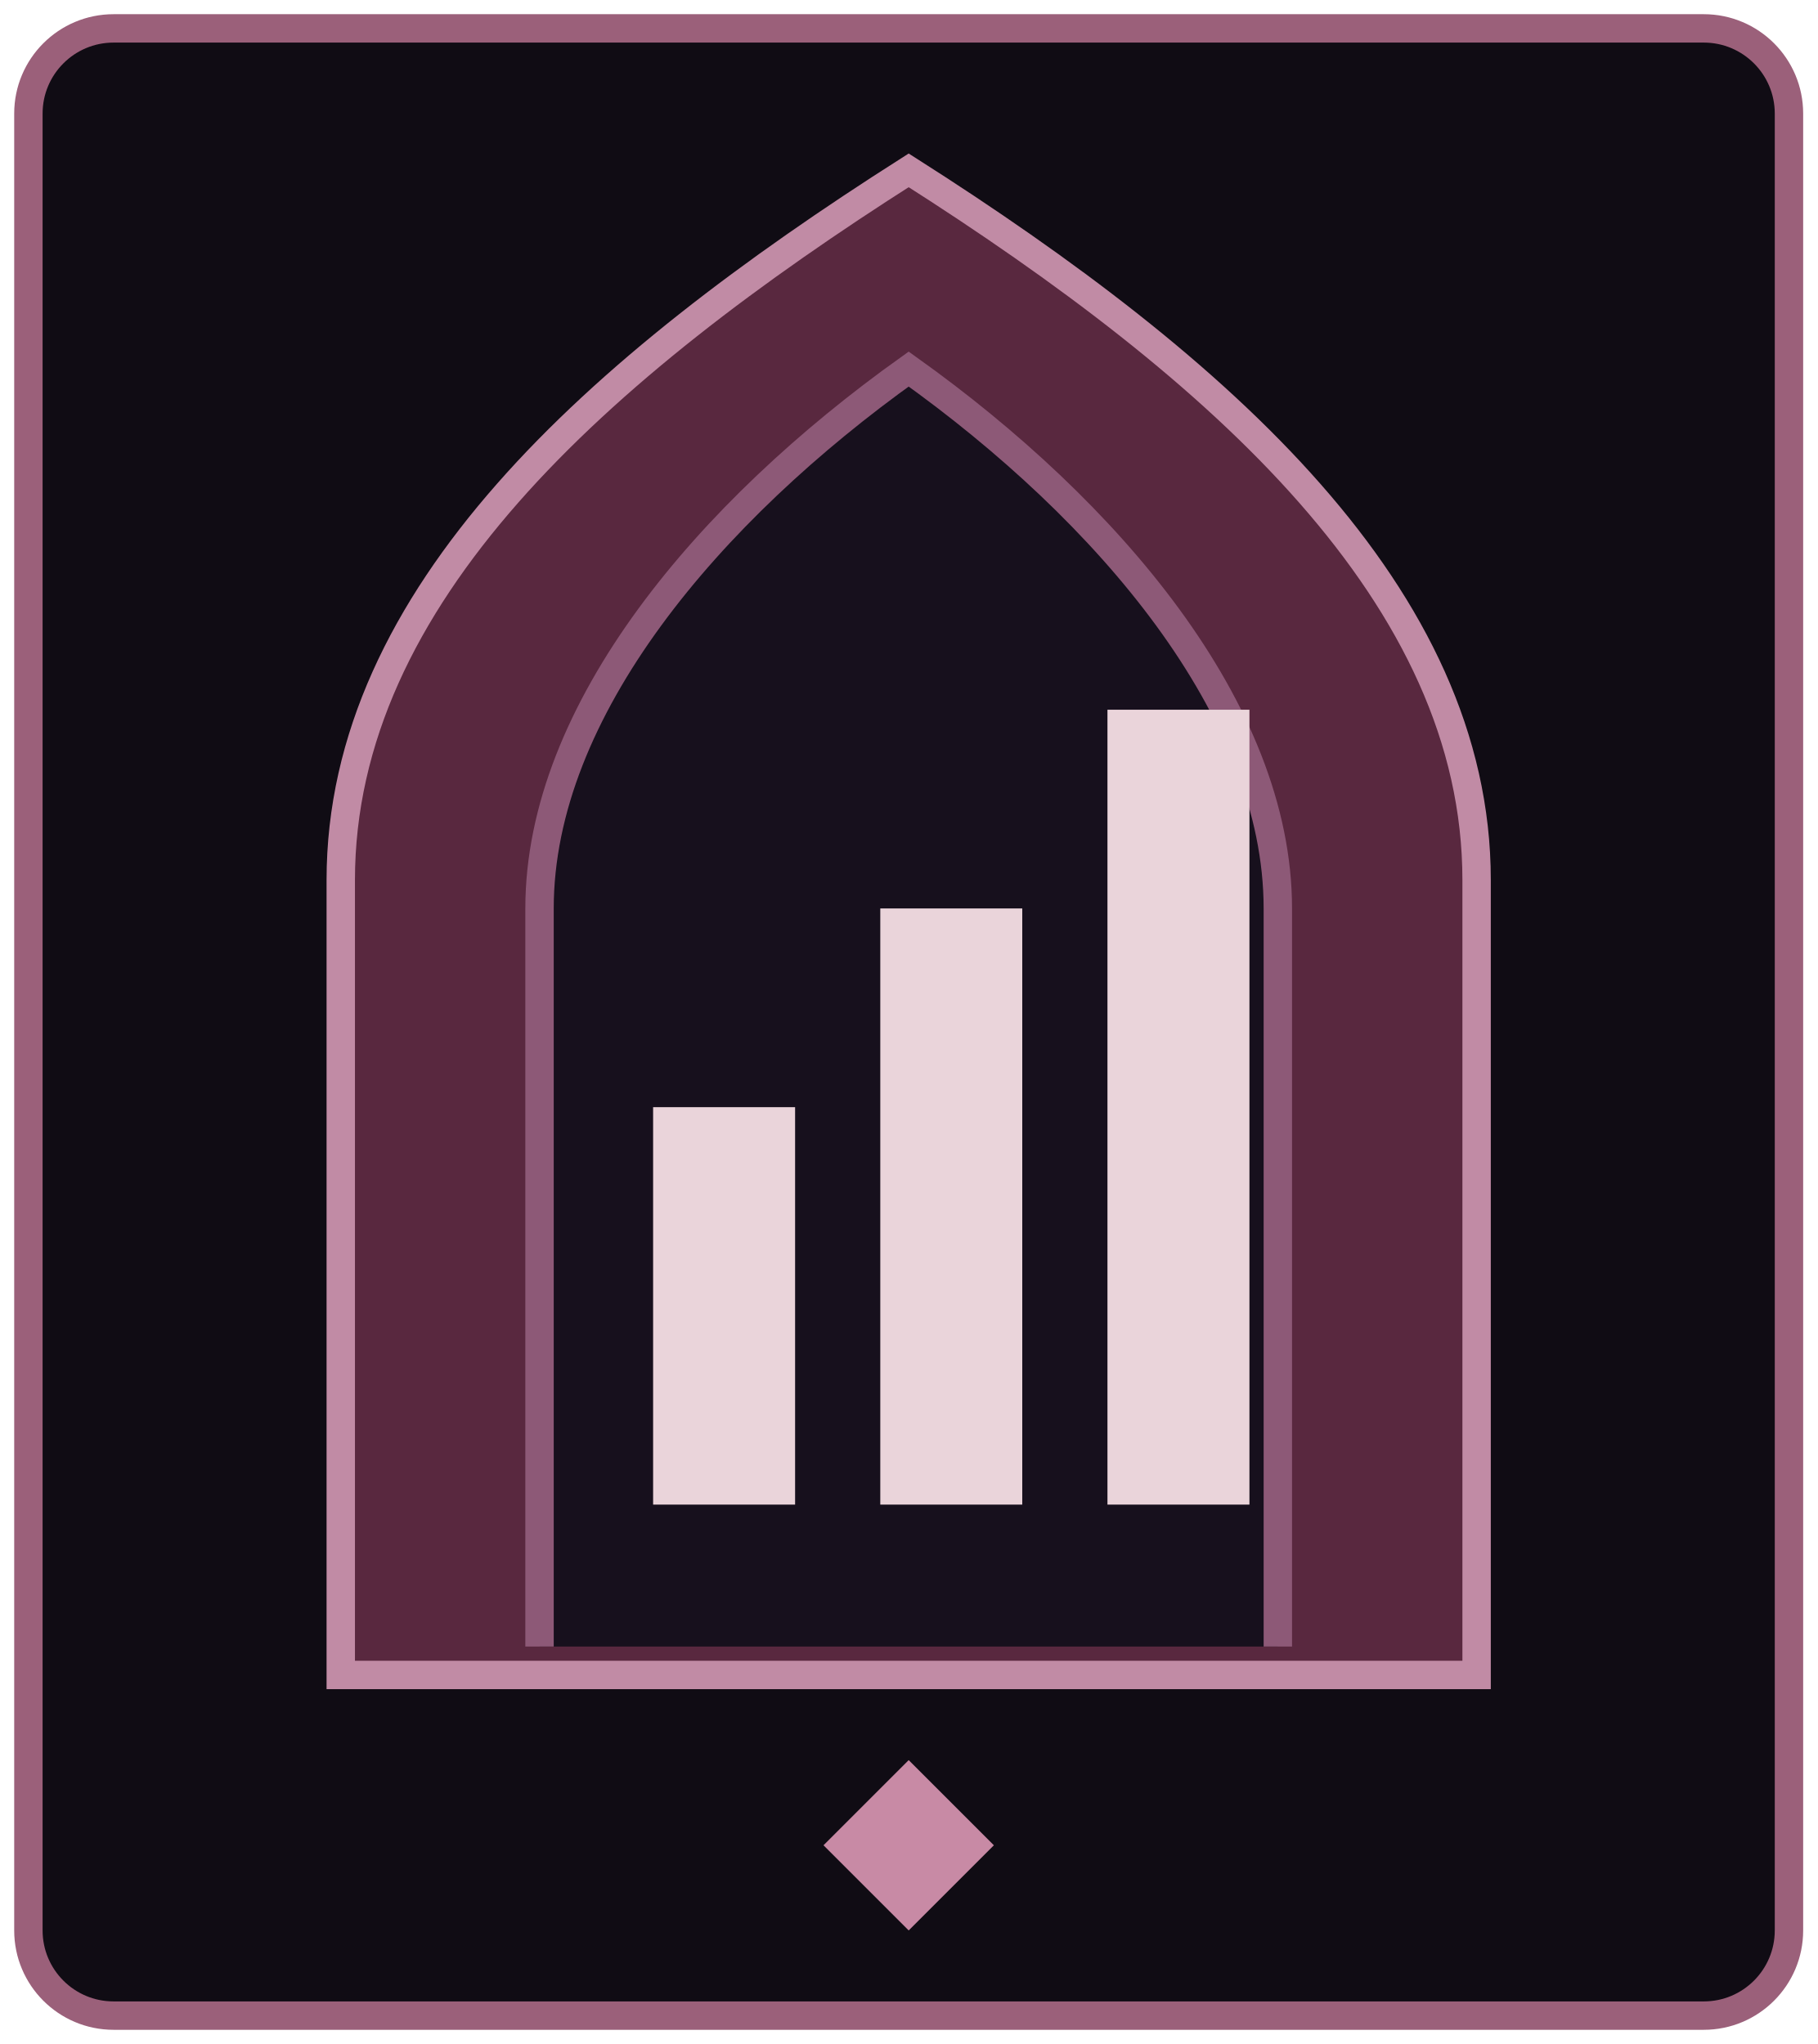
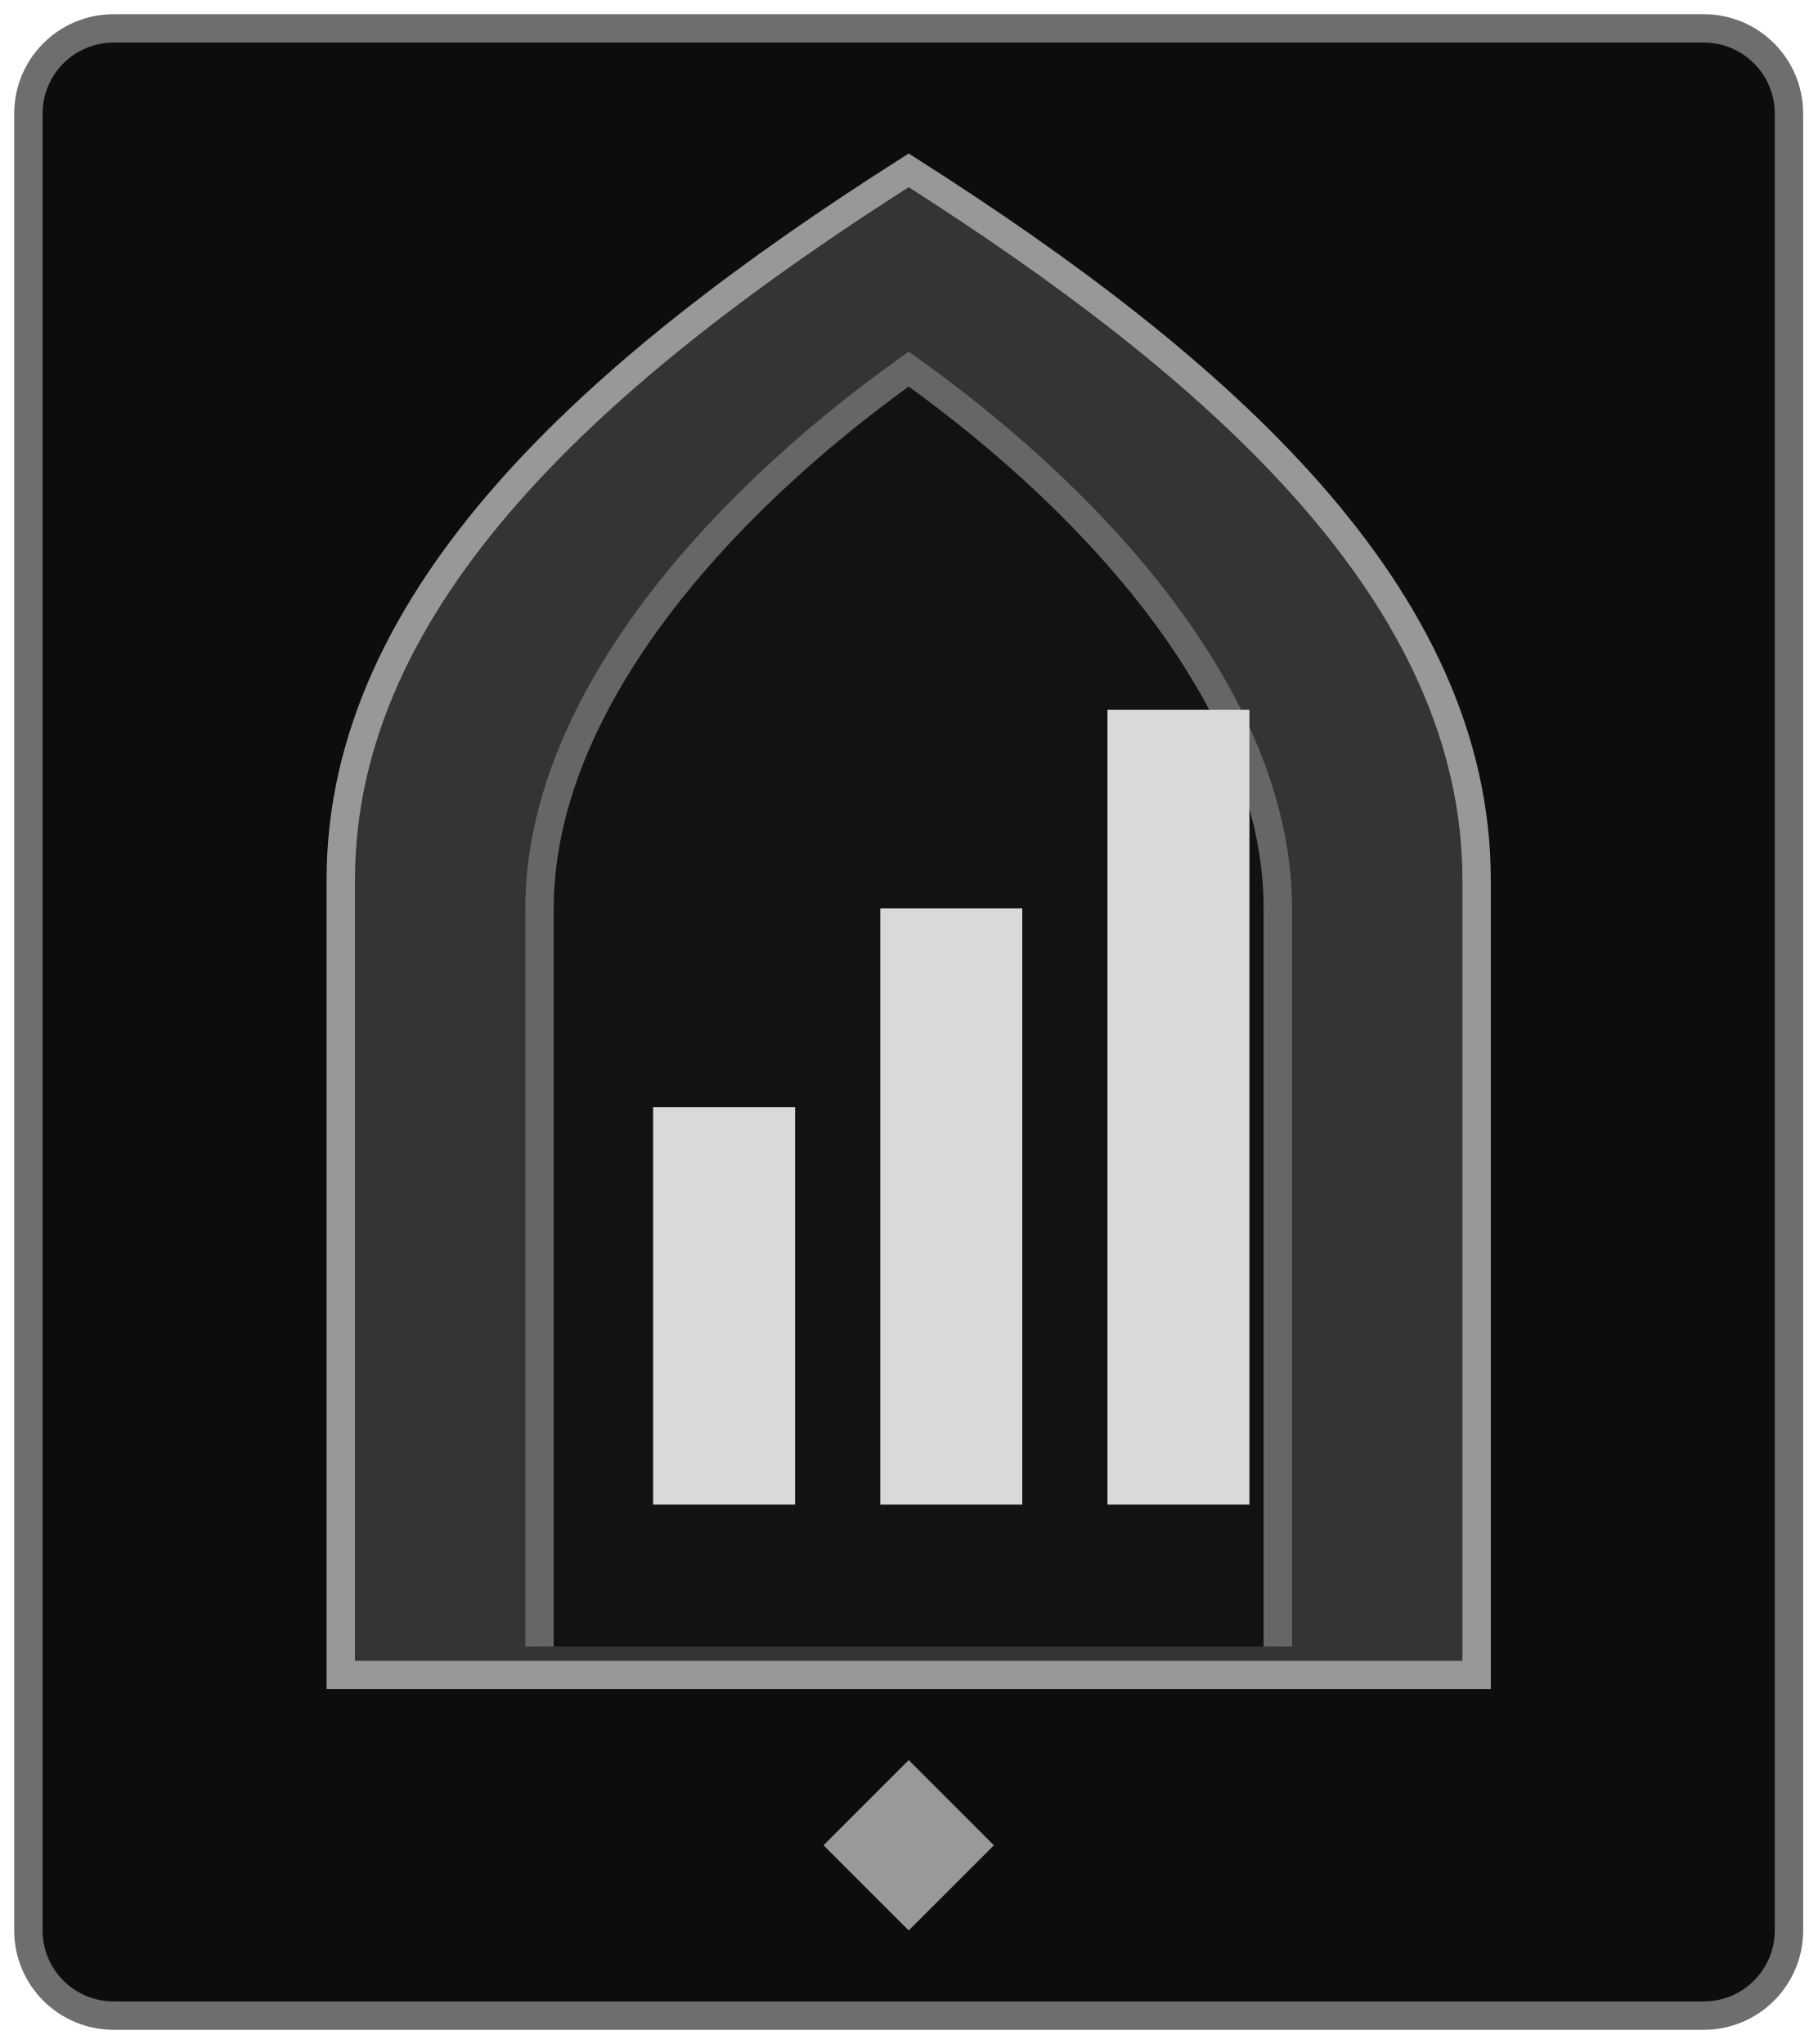
<svg xmlns="http://www.w3.org/2000/svg" viewBox="0 0 64 72">
-   <rect x="1" y="1" width="62" height="70" rx="3" fill="#100c14" stroke="#9b607a" />
-   <path d="M12 59V31C12 21 21 13 32 6c11 7 20 15 20 25v28Z" fill="#59283f" stroke="#c18ba5" />
-   <path d="M19 58V32c0-7 6-14 13-19 7 5 13 12 13 19v26" fill="#17101d" stroke="#8d5977" />
-   <path d="M23 53V39h5v14Zm8 0V32h5v21Zm8 0V25h5v28Z" fill="#ead4da" />
-   <path d="m32 62 3 3-3 3-3-3Z" fill="#c88aa5" />
+   <rect x="1" y="1" width="62" height="70" rx="3" fill="#0d0d0d" stroke="#6e6e6e" />
+   <path d="M12 59V31C12 21 21 13 32 6c11 7 20 15 20 25v28Z" fill="#343434" stroke="#989898" />
+   <path d="M19 58V32c0-7 6-14 13-19 7 5 13 12 13 19v26" fill="#121212" stroke="#666666" />
+   <path d="M23 53V39h5v14Zm8 0V32h5v21Zm8 0V25h5v28Z" fill="#d9d9d9" />
+   <path d="m32 62 3 3-3 3-3-3Z" fill="#999999" />
</svg>
